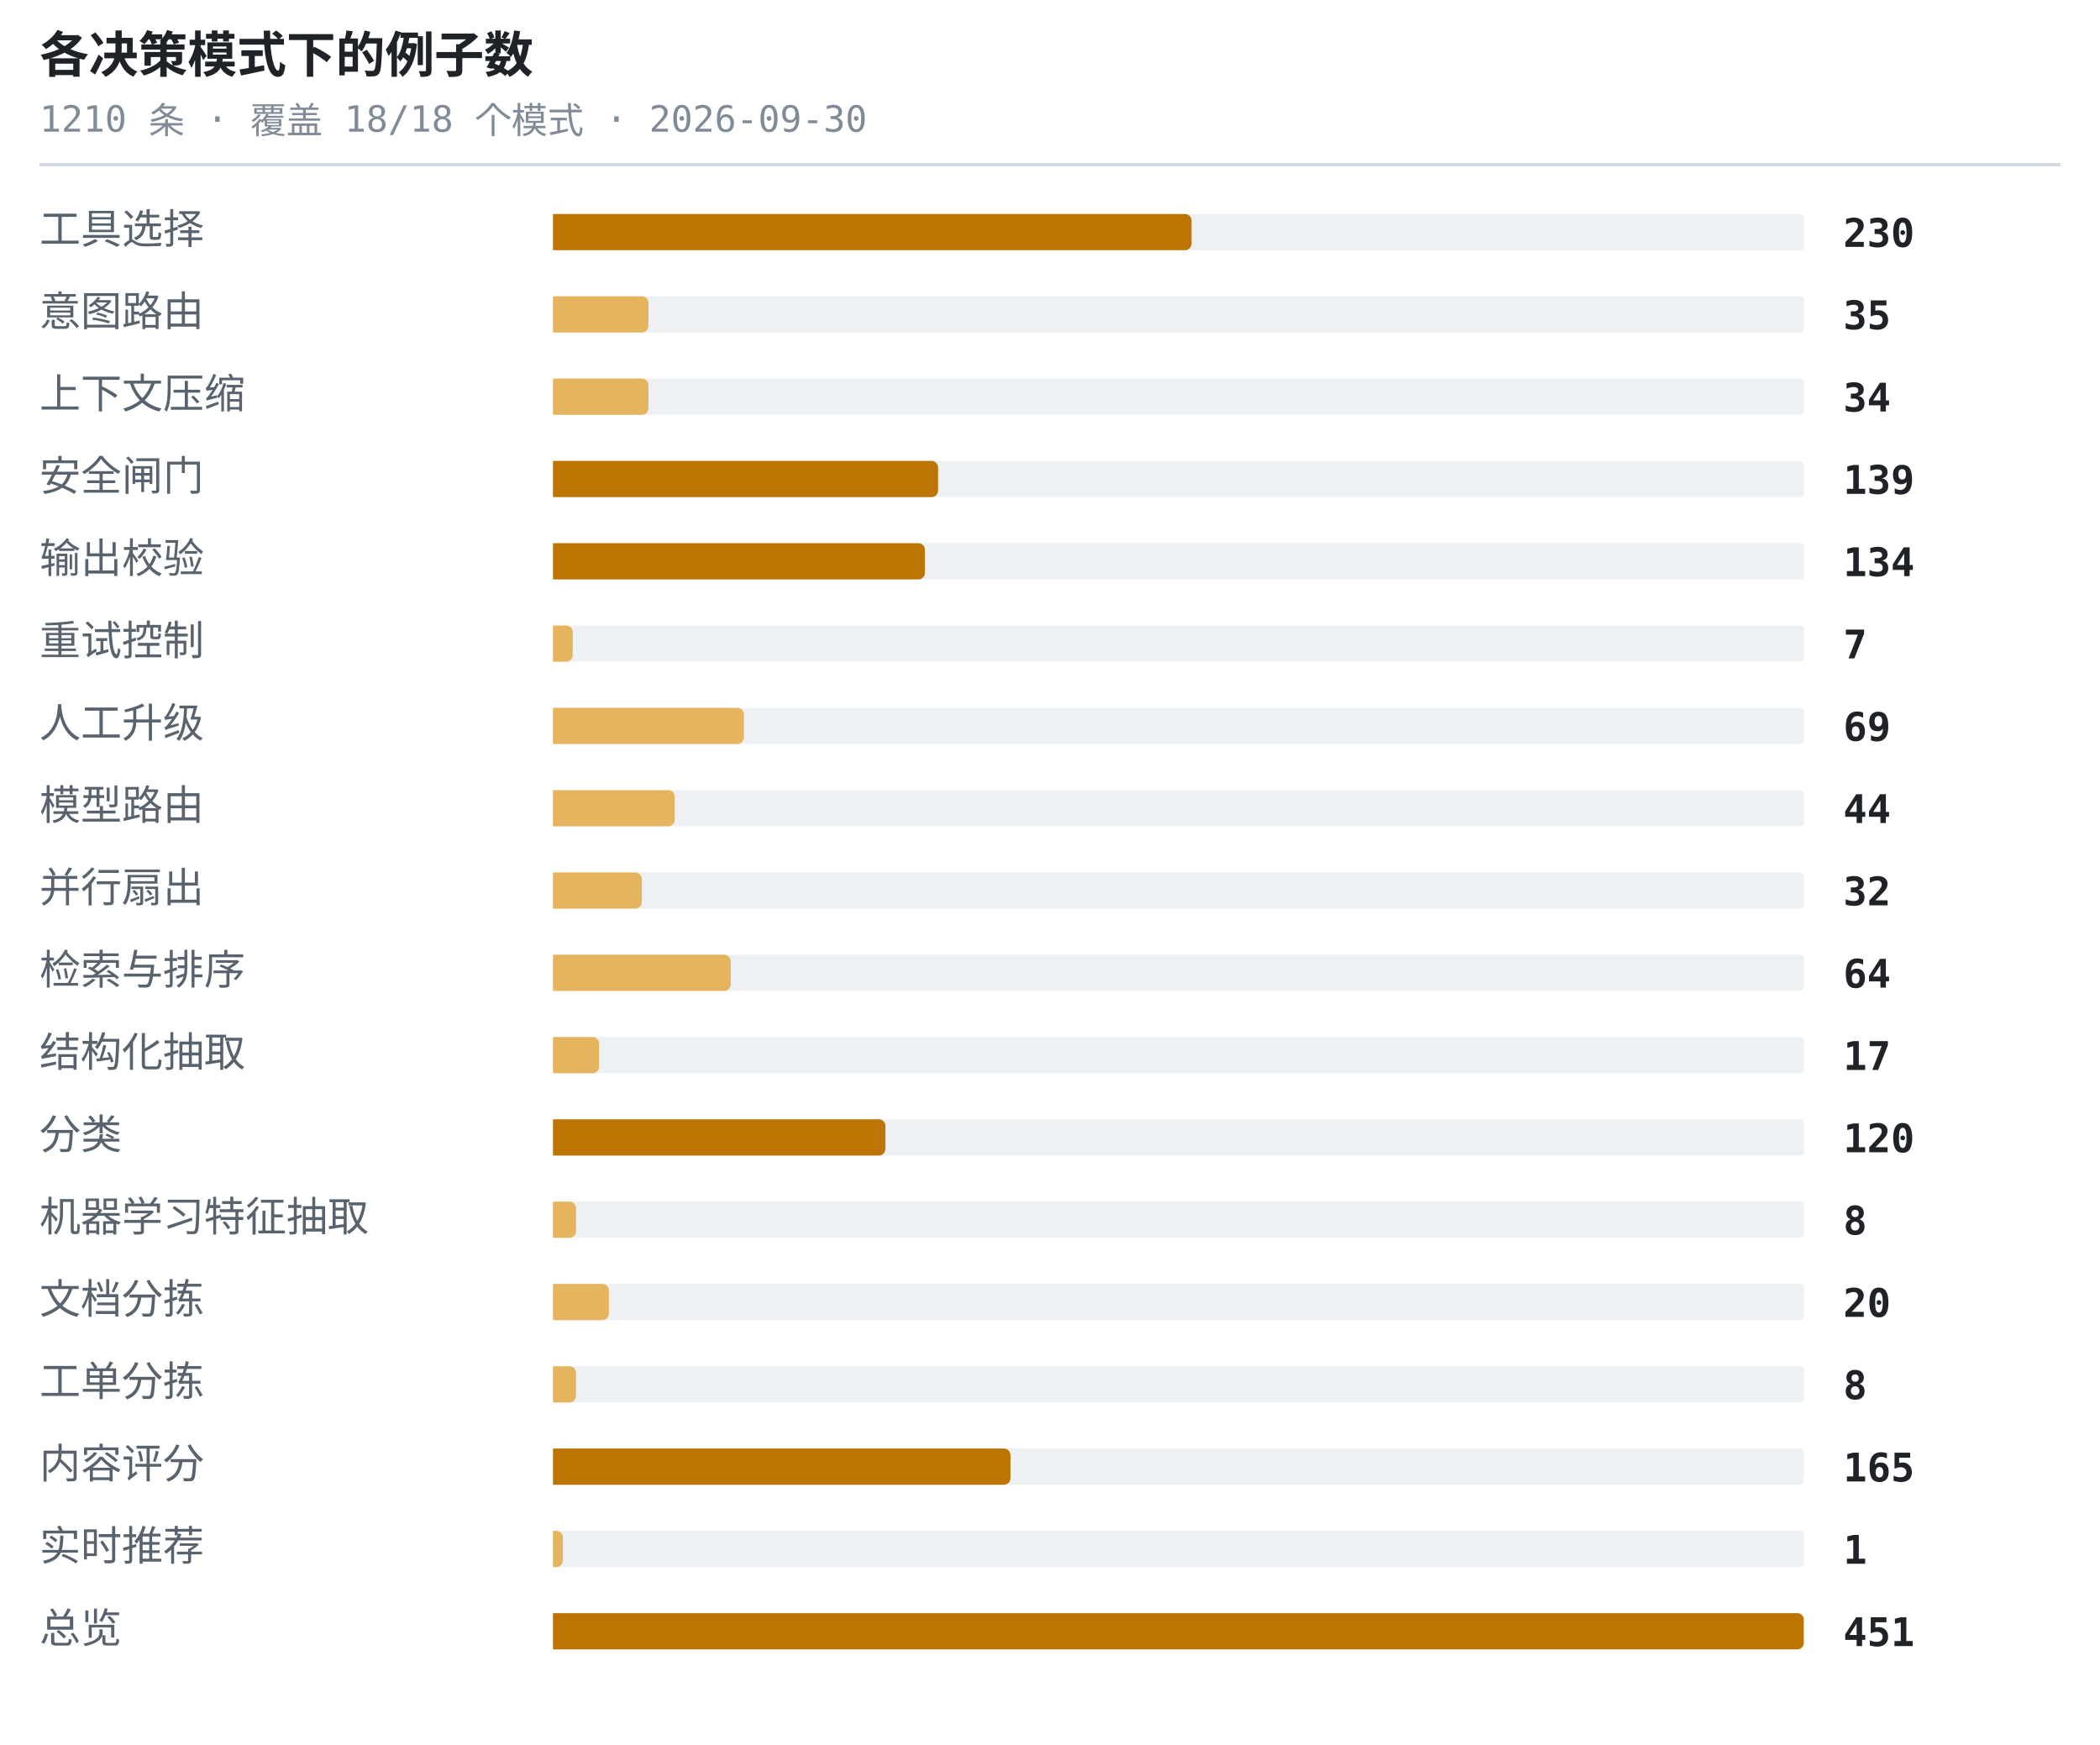
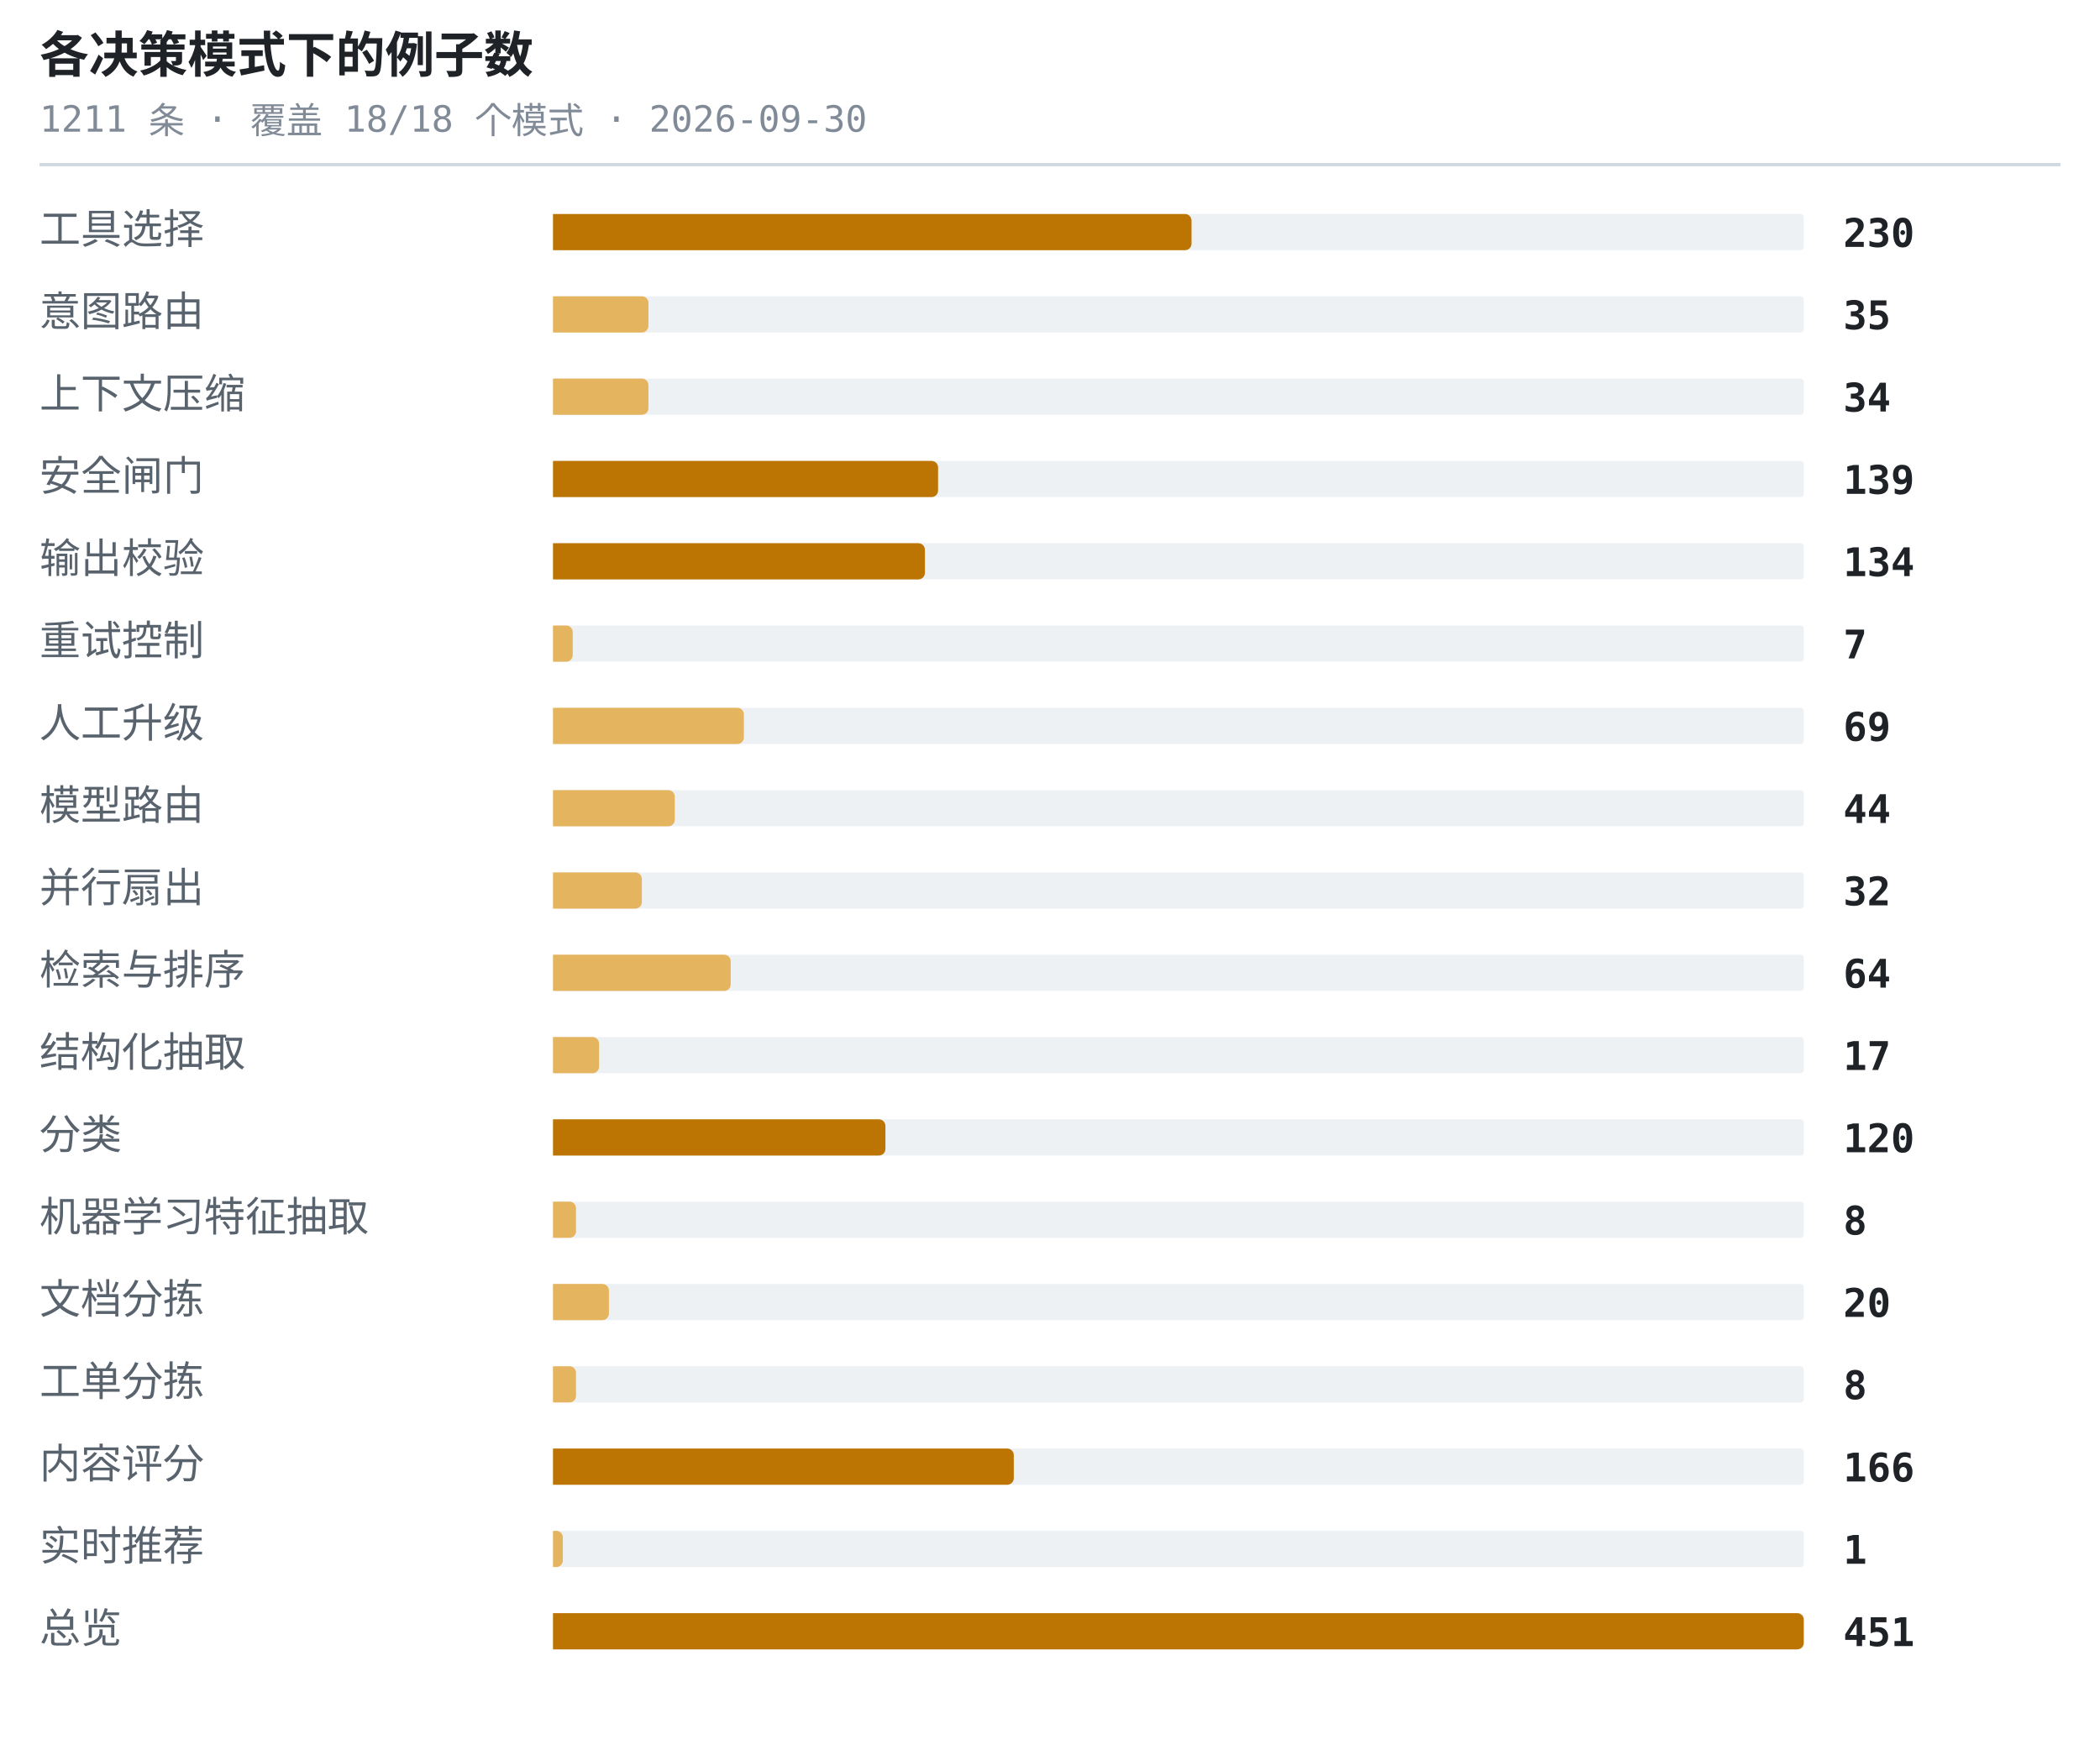
<svg xmlns="http://www.w3.org/2000/svg" width="638" height="530" viewBox="0 0 638 530" role="img" aria-label="各决策模式下的例子数">
  <style>.t{font:600 15px ui-monospace,SFMono-Regular,'SF Mono',Menlo,Consolas,monospace;fill:#1f2328}.s{font:11px ui-monospace,SFMono-Regular,'SF Mono',Menlo,Consolas,monospace;fill:#818b98}.l{font:12.5px -apple-system,BlinkMacSystemFont,'Segoe UI',Helvetica,Arial,sans-serif;fill:#59636e}.n{font:600 12px ui-monospace,SFMono-Regular,'SF Mono',Menlo,Consolas,monospace;fill:#1f2328}.g{font:italic 11px -apple-system,BlinkMacSystemFont,'Segoe UI',Helvetica,Arial,sans-serif;fill:#818b98}</style>
  <text x="12" y="22" class="t">各决策模式下的例子数</text>
-   <text x="12" y="40" class="s">1210 条 · 覆盖 18/18 个模式 · 2026-09-30</text>
+   <text x="12" y="40" class="s">1211 条 · 覆盖 18/18 个模式 · 2026-09-30</text>
  <line x1="12" y1="50" x2="626" y2="50" stroke="#d1d9e0" stroke-width="1" />
  <text x="12" y="74" class="l">工具选择</text>
  <rect x="168" y="65" width="380" height="11" rx="1" fill="#eef1f4" />
  <path d="M168 65h192a2 2 0 0 1 2 2v7a2 2 0 0 1-2 2h-192z" fill="#bc7503" />
  <text x="560" y="75" class="n">230</text>
  <text x="12" y="99" class="l">意图路由</text>
  <rect x="168" y="90" width="380" height="11" rx="1" fill="#eef1f4" />
  <path d="M168 90h27a2 2 0 0 1 2 2v7a2 2 0 0 1-2 2h-27z" fill="#e5b45f" />
  <text x="560" y="100" class="n">35</text>
  <text x="12" y="124" class="l">上下文压缩</text>
  <rect x="168" y="115" width="380" height="11" rx="1" fill="#eef1f4" />
  <path d="M168 115h27a2 2 0 0 1 2 2v7a2 2 0 0 1-2 2h-27z" fill="#e5b45f" />
  <text x="560" y="125" class="n">34</text>
  <text x="12" y="149" class="l">安全闸门</text>
  <rect x="168" y="140" width="380" height="11" rx="1" fill="#eef1f4" />
  <path d="M168 140h115a2 2 0 0 1 2 2v7a2 2 0 0 1-2 2h-115z" fill="#bc7503" />
  <text x="560" y="150" class="n">139</text>
  <text x="12" y="174" class="l">输出校验</text>
  <rect x="168" y="165" width="380" height="11" rx="1" fill="#eef1f4" />
  <path d="M168 165h111a2 2 0 0 1 2 2v7a2 2 0 0 1-2 2h-111z" fill="#bc7503" />
  <text x="560" y="175" class="n">134</text>
  <text x="12" y="199" class="l">重试控制</text>
  <rect x="168" y="190" width="380" height="11" rx="1" fill="#eef1f4" />
  <path d="M168 190h4a2 2 0 0 1 2 2v7a2 2 0 0 1-2 2h-4z" fill="#e5b45f" />
  <text x="560" y="200" class="n">7</text>
  <text x="12" y="224" class="l">人工升级</text>
  <rect x="168" y="215" width="380" height="11" rx="1" fill="#eef1f4" />
  <path d="M168 215h56a2 2 0 0 1 2 2v7a2 2 0 0 1-2 2h-56z" fill="#e5b45f" />
  <text x="560" y="225" class="n">69</text>
  <text x="12" y="249" class="l">模型路由</text>
  <rect x="168" y="240" width="380" height="11" rx="1" fill="#eef1f4" />
  <path d="M168 240h35a2 2 0 0 1 2 2v7a2 2 0 0 1-2 2h-35z" fill="#e5b45f" />
  <text x="560" y="250" class="n">44</text>
  <text x="12" y="274" class="l">并行扇出</text>
  <rect x="168" y="265" width="380" height="11" rx="1" fill="#eef1f4" />
  <path d="M168 265h25a2 2 0 0 1 2 2v7a2 2 0 0 1-2 2h-25z" fill="#e5b45f" />
  <text x="560" y="275" class="n">32</text>
  <text x="12" y="299" class="l">检索与排序</text>
  <rect x="168" y="290" width="380" height="11" rx="1" fill="#eef1f4" />
  <path d="M168 290h52a2 2 0 0 1 2 2v7a2 2 0 0 1-2 2h-52z" fill="#e5b45f" />
  <text x="560" y="300" class="n">64</text>
  <text x="12" y="324" class="l">结构化抽取</text>
  <rect x="168" y="315" width="380" height="11" rx="1" fill="#eef1f4" />
  <path d="M168 315h12a2 2 0 0 1 2 2v7a2 2 0 0 1-2 2h-12z" fill="#e5b45f" />
  <text x="560" y="325" class="n">17</text>
  <text x="12" y="349" class="l">分类</text>
  <rect x="168" y="340" width="380" height="11" rx="1" fill="#eef1f4" />
  <path d="M168 340h99a2 2 0 0 1 2 2v7a2 2 0 0 1-2 2h-99z" fill="#bc7503" />
  <text x="560" y="350" class="n">120</text>
  <text x="12" y="374" class="l">机器学习特征抽取</text>
  <rect x="168" y="365" width="380" height="11" rx="1" fill="#eef1f4" />
  <path d="M168 365h5a2 2 0 0 1 2 2v7a2 2 0 0 1-2 2h-5z" fill="#e5b45f" />
  <text x="560" y="375" class="n">8</text>
  <text x="12" y="399" class="l">文档分拣</text>
  <rect x="168" y="390" width="380" height="11" rx="1" fill="#eef1f4" />
  <path d="M168 390h15a2 2 0 0 1 2 2v7a2 2 0 0 1-2 2h-15z" fill="#e5b45f" />
  <text x="560" y="400" class="n">20</text>
  <text x="12" y="424" class="l">工单分拣</text>
  <rect x="168" y="415" width="380" height="11" rx="1" fill="#eef1f4" />
  <path d="M168 415h5a2 2 0 0 1 2 2v7a2 2 0 0 1-2 2h-5z" fill="#e5b45f" />
  <text x="560" y="425" class="n">8</text>
  <text x="12" y="449" class="l">内容评分</text>
  <rect x="168" y="440" width="380" height="11" rx="1" fill="#eef1f4" />
-   <path d="M168 440h137a2 2 0 0 1 2 2v7a2 2 0 0 1-2 2h-137z" fill="#bc7503" />
-   <text x="560" y="450" class="n">165</text>
+   <path d="M168 440h138a2 2 0 0 1 2 2v7a2 2 0 0 1-2 2h-138z" fill="#bc7503" />
+   <text x="560" y="450" class="n">166</text>
  <text x="12" y="474" class="l">实时推荐</text>
  <rect x="168" y="465" width="380" height="11" rx="1" fill="#eef1f4" />
  <path d="M168 465h1a2 2 0 0 1 2 2v7a2 2 0 0 1-2 2h-1z" fill="#e5b45f" />
  <text x="560" y="475" class="n">1</text>
  <text x="12" y="499" class="l">总览</text>
  <rect x="168" y="490" width="380" height="11" rx="1" fill="#eef1f4" />
  <path d="M168 490h378a2 2 0 0 1 2 2v7a2 2 0 0 1-2 2h-378z" fill="#bc7503" />
  <text x="560" y="500" class="n">451</text>
</svg>
